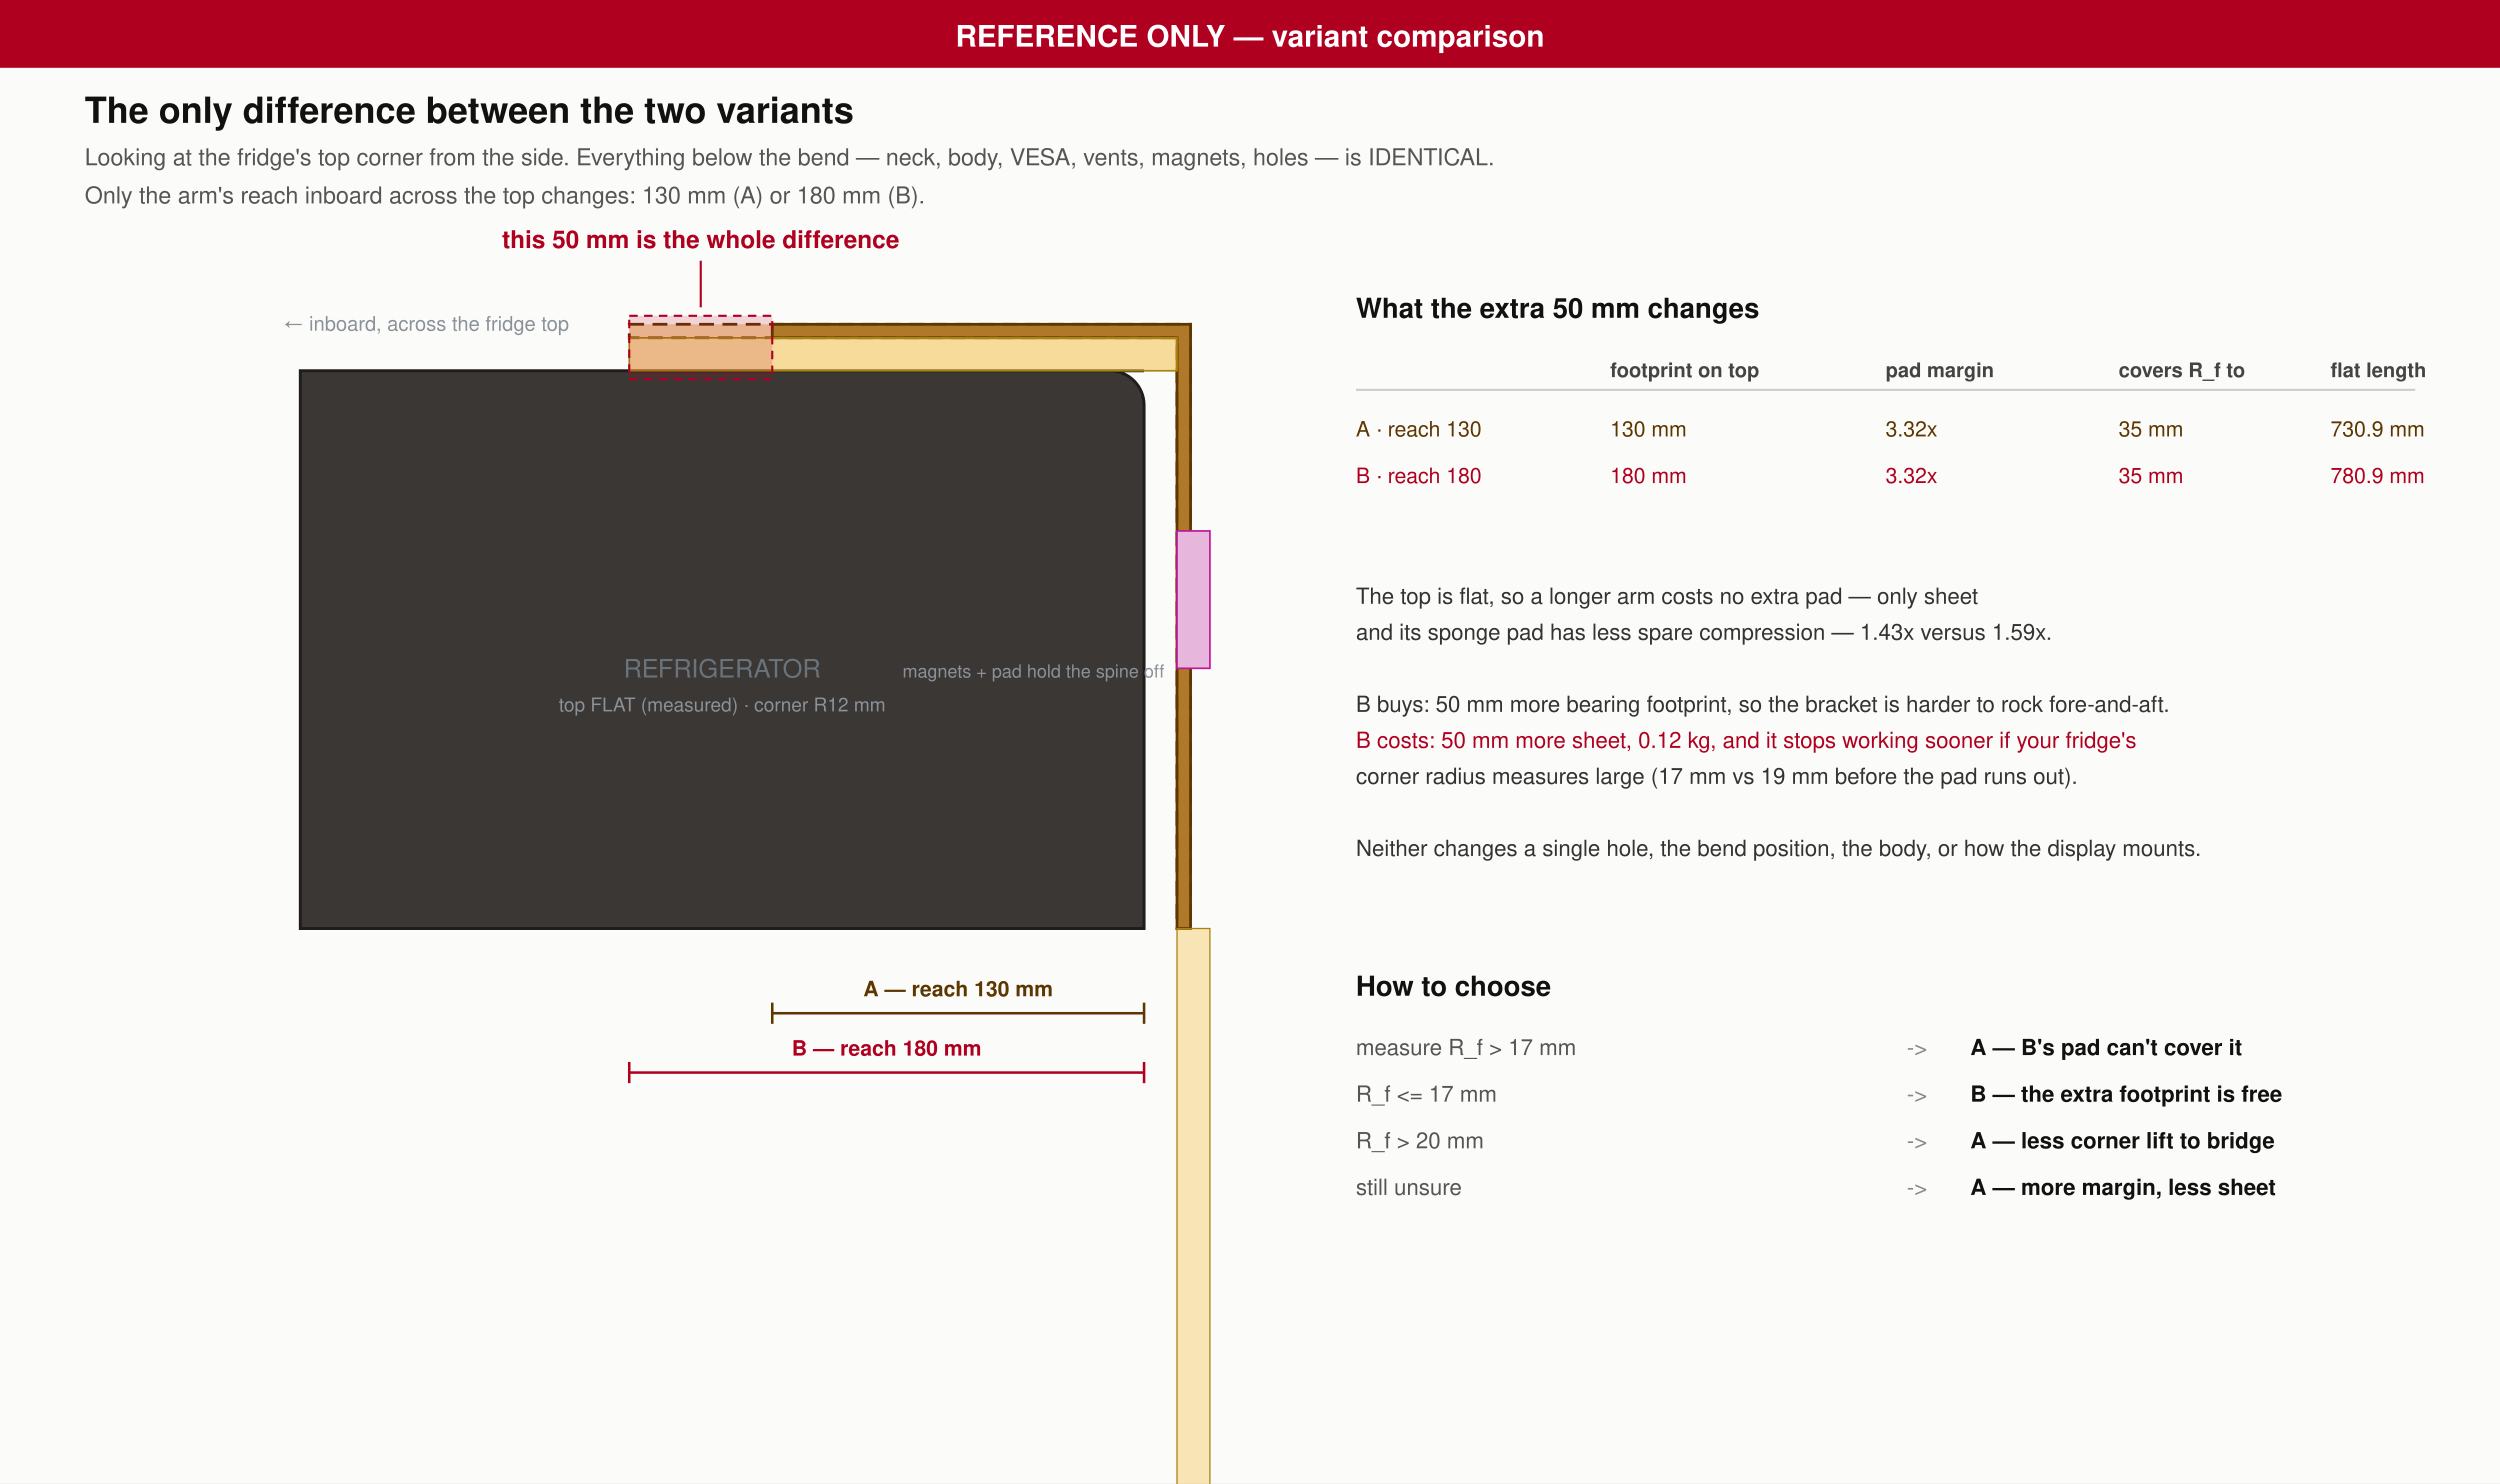
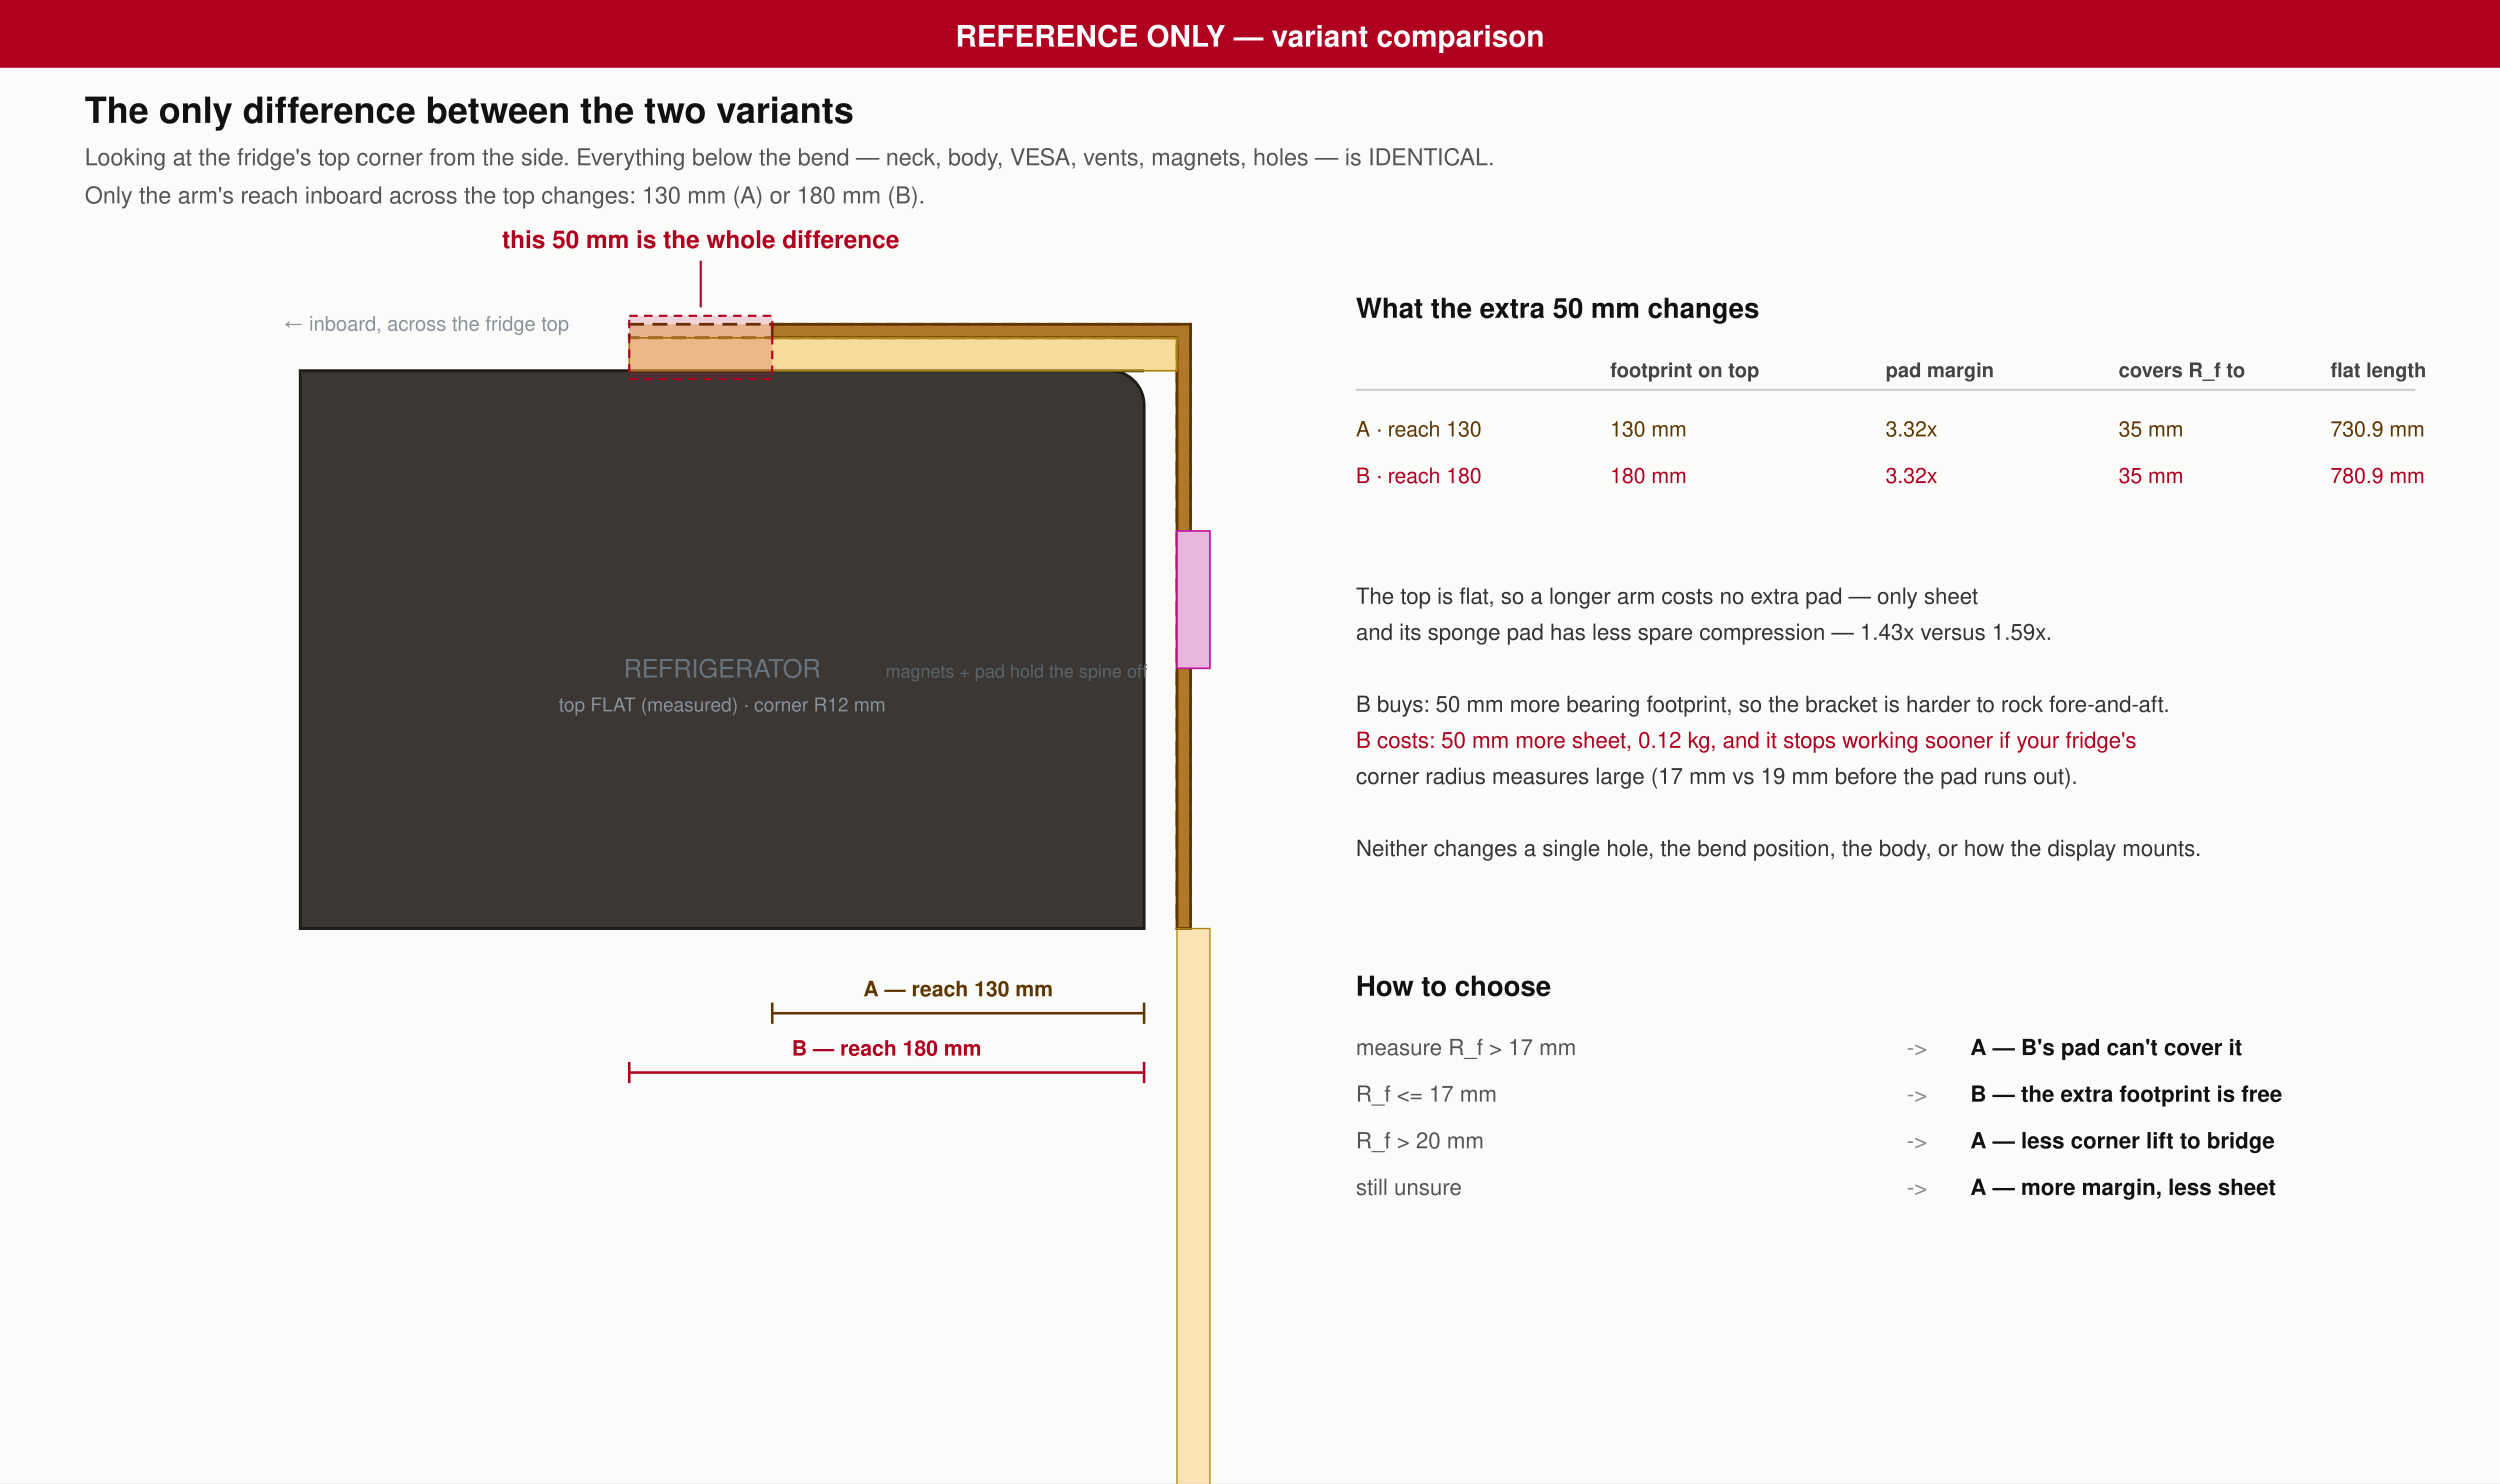
<svg xmlns="http://www.w3.org/2000/svg" width="1180" height="700" viewBox="0 0 1180 700">
  <rect width="1180" height="700" fill="#fbfbf9" />
  <rect x="0" y="0" width="1180" height="32" fill="#b00020" />
  <text x="590.00" y="22.00" font-family="Helvetica,Arial,sans-serif" font-size="14" text-anchor="middle" fill="#fff" font-weight="bold">REFERENCE ONLY — variant comparison</text>
  <text x="40.00" y="58.00" font-family="Helvetica,Arial,sans-serif" font-size="17" text-anchor="start" fill="#111" font-weight="bold">The only difference between the two variants</text>
  <text x="40.00" y="78.00" font-family="Helvetica,Arial,sans-serif" font-size="11" text-anchor="start" fill="#555" font-weight="normal">Looking at the fridge's top corner from the side. Everything below the bend — neck, body, VESA, vents, magnets, holes — is IDENTICAL.</text>
  <text x="40.00" y="96.00" font-family="Helvetica,Arial,sans-serif" font-size="11" text-anchor="start" fill="#555" font-weight="normal">Only the arm's reach inboard across the top changes: 130 mm (A) or 180 mm (B).</text>
  <path d="M 141.75 438.25 L 141.75 175.00 L 540.00,175.00 534.60,175.00 529.20,175.00 523.80,175.00 518.40,175.00 513.00,175.00 507.60,175.00 502.20,175.00 496.80,175.00 491.40,175.00 486.00,175.00 480.60,175.00 475.20,175.00 469.80,175.00 464.40,175.00 459.00,175.00 453.60,175.00 448.20,175.00 442.80,175.00 437.40,175.00 432.00,175.00 426.60,175.00 421.20,175.00 415.80,175.00 410.40,175.00 405.00,175.00 399.60,175.00 394.20,175.00 388.80,175.00 383.40,175.00 378.00,175.00 372.60,175.00 367.20,175.00 361.80,175.00 356.40,175.00 351.00,175.00 345.60,175.00 340.20,175.00 334.80,175.00 329.40,175.00 324.00,175.00 318.60,175.00 313.20,175.00 307.80,175.00 302.40,175.00 297.00,175.00 291.60,175.00 286.20,175.00 280.80,175.00 275.40,175.00 270.00,175.00 264.60,175.00 259.20,175.00 253.80,175.00 248.40,175.00 243.00,175.00 237.60,175.00 232.20,175.00 226.80,175.00 221.40,175.00 216.00,175.00 210.60,175.00 205.20,175.00 199.80,175.00 194.40,175.00 189.00,175.00 183.60,175.00 178.20,175.00 172.80,175.00 167.40,175.00 162.00,175.00 156.60,175.00 151.20,175.00 145.80,175.00 L 523.80 175.00 A 16.20 16.20 0 0 1 540.00 191.20 L 540.00 438.25 Z" fill="#3a3734" stroke="#1f1d1b" stroke-width="1.4" />
  <text x="340.88" y="319.79" font-family="Helvetica,Arial,sans-serif" font-size="12" text-anchor="middle" fill="#6a737b" font-weight="normal">REFRIGERATOR</text>
  <text x="340.88" y="335.79" font-family="Helvetica,Arial,sans-serif" font-size="9" text-anchor="middle" fill="#8a9199" font-weight="normal">top FLAT (measured) · corner R12 mm</text>
  <text x="133.75" y="156.10" font-family="Helvetica,Arial,sans-serif" font-size="9.5" text-anchor="start" fill="#8a9199" font-weight="normal">← inboard, across the fridge top</text>
  <path d="M 297.00 153.06 L 561.95 153.06 L 561.95 438.25 L 555.54 438.25 L 555.54 159.47 L 297.00 159.47 Z" fill="#e8a33d" fill-opacity="0.45" stroke="#5d3600" stroke-width="1.3" stroke-dasharray="7 4" />
  <path d="M 364.50 153.06 L 561.95 153.06 L 561.95 438.25 L 555.54 438.25 L 555.54 159.47 L 364.50 159.47 Z" fill="#9a5b00" fill-opacity="0.75" stroke="#5d3600" stroke-width="1.3" />
  <rect x="297.00" y="159.47" width="258.54" height="15.53" fill="#f2c14e" fill-opacity="0.55" stroke="#a8830f" stroke-width="0.8" />
  <rect x="555.54" y="438.25" width="15.54" height="263.25" fill="#f2c14e" fill-opacity="0.40" stroke="#a8830f" stroke-width="0.6" />
  <rect x="555.54" y="250.61" width="15.54" height="64.83" fill="#e7b6dd" stroke="#c0169a" stroke-width="0.8" />
-   <text x="549.54" y="319.79" font-family="Helvetica,Arial,sans-serif" font-size="8.5" text-anchor="end" fill="#8a9199" font-weight="normal">magnets + pad hold the spine off</text>
+   <text x="541.54" y="319.79" font-family="Helvetica,Arial,sans-serif" font-size="8.5" text-anchor="end" fill="#5c6368" font-weight="normal">magnets + pad hold the spine off</text>
  <rect x="297.00" y="149.06" width="67.50" height="29.94" fill="#b00020" fill-opacity="0.16" stroke="#b00020" stroke-width="1" stroke-dasharray="4 3" />
  <line x1="330.75" y1="145.06" x2="330.75" y2="123.06" stroke="#b00020" stroke-width="1" />
  <text x="330.75" y="117.06" font-family="Helvetica,Arial,sans-serif" font-size="11.5" text-anchor="middle" fill="#b00020" font-weight="bold">this 50 mm is the whole difference</text>
  <line x1="540.00" y1="478.25" x2="364.50" y2="478.25" stroke="#5d3600" stroke-width="1.2" />
  <line x1="540.00" y1="473.25" x2="540.00" y2="483.25" stroke="#5d3600" stroke-width="1.2" />
  <line x1="364.50" y1="473.25" x2="364.50" y2="483.25" stroke="#5d3600" stroke-width="1.2" />
  <text x="452.25" y="470.25" font-family="Helvetica,Arial,sans-serif" font-size="10" text-anchor="middle" fill="#5d3600" font-weight="bold">A — reach 130 mm</text>
  <line x1="540.00" y1="506.25" x2="297.00" y2="506.25" stroke="#b00020" stroke-width="1.2" />
  <line x1="540.00" y1="501.25" x2="540.00" y2="511.25" stroke="#b00020" stroke-width="1.2" />
  <line x1="297.00" y1="501.25" x2="297.00" y2="511.25" stroke="#b00020" stroke-width="1.2" />
  <text x="418.50" y="498.25" font-family="Helvetica,Arial,sans-serif" font-size="10" text-anchor="middle" fill="#b00020" font-weight="bold">B — reach 180 mm</text>
  <text x="640.00" y="150.00" font-family="Helvetica,Arial,sans-serif" font-size="13" text-anchor="start" fill="#111" font-weight="bold">What the extra 50 mm changes</text>
  <text x="640.00" y="178.00" font-family="Helvetica,Arial,sans-serif" font-size="9.5" text-anchor="start" fill="#444" font-weight="bold" />
  <text x="760.00" y="178.00" font-family="Helvetica,Arial,sans-serif" font-size="9.5" text-anchor="start" fill="#444" font-weight="bold">footprint on top</text>
  <text x="890.00" y="178.00" font-family="Helvetica,Arial,sans-serif" font-size="9.5" text-anchor="start" fill="#444" font-weight="bold">pad margin</text>
  <text x="1000.00" y="178.00" font-family="Helvetica,Arial,sans-serif" font-size="9.5" text-anchor="start" fill="#444" font-weight="bold">covers R_f to</text>
  <text x="1100.00" y="178.00" font-family="Helvetica,Arial,sans-serif" font-size="9.5" text-anchor="start" fill="#444" font-weight="bold">flat length</text>
  <line x1="640" y1="184" x2="1140" y2="184" stroke="#ccc" />
  <text x="640.00" y="206.00" font-family="Helvetica,Arial,sans-serif" font-size="10" text-anchor="start" fill="#5d3600" font-weight="normal">A · reach 130</text>
  <text x="760.00" y="206.00" font-family="Helvetica,Arial,sans-serif" font-size="10" text-anchor="start" fill="#5d3600" font-weight="normal">130 mm</text>
  <text x="890.00" y="206.00" font-family="Helvetica,Arial,sans-serif" font-size="10" text-anchor="start" fill="#5d3600" font-weight="normal">3.32x</text>
  <text x="1000.00" y="206.00" font-family="Helvetica,Arial,sans-serif" font-size="10" text-anchor="start" fill="#5d3600" font-weight="normal">35 mm</text>
  <text x="1100.00" y="206.00" font-family="Helvetica,Arial,sans-serif" font-size="10" text-anchor="start" fill="#5d3600" font-weight="normal">730.9 mm</text>
  <text x="640.00" y="228.00" font-family="Helvetica,Arial,sans-serif" font-size="10" text-anchor="start" fill="#b00020" font-weight="normal">B · reach 180</text>
  <text x="760.00" y="228.00" font-family="Helvetica,Arial,sans-serif" font-size="10" text-anchor="start" fill="#b00020" font-weight="normal">180 mm</text>
  <text x="890.00" y="228.00" font-family="Helvetica,Arial,sans-serif" font-size="10" text-anchor="start" fill="#b00020" font-weight="normal">3.32x</text>
  <text x="1000.00" y="228.00" font-family="Helvetica,Arial,sans-serif" font-size="10" text-anchor="start" fill="#b00020" font-weight="normal">35 mm</text>
  <text x="1100.00" y="228.00" font-family="Helvetica,Arial,sans-serif" font-size="10" text-anchor="start" fill="#b00020" font-weight="normal">780.9 mm</text>
  <text x="640.00" y="285.00" font-family="Helvetica,Arial,sans-serif" font-size="10.5" text-anchor="start" fill="#333" font-weight="normal">The top is flat, so a longer arm costs no extra pad — only sheet</text>
  <text x="640.00" y="302.00" font-family="Helvetica,Arial,sans-serif" font-size="10.5" text-anchor="start" fill="#333" font-weight="normal">and its sponge pad has less spare compression — 1.43x versus 1.59x.</text>
  <text x="640.00" y="319.00" font-family="Helvetica,Arial,sans-serif" font-size="10.5" text-anchor="start" fill="#333" font-weight="normal" />
  <text x="640.00" y="336.00" font-family="Helvetica,Arial,sans-serif" font-size="10.5" text-anchor="start" fill="#333" font-weight="normal">B buys: 50 mm more bearing footprint, so the bracket is harder to rock fore-and-aft.</text>
  <text x="640.00" y="353.00" font-family="Helvetica,Arial,sans-serif" font-size="10.5" text-anchor="start" fill="#b00020" font-weight="normal">B costs: 50 mm more sheet, 0.12 kg, and it stops working sooner if your fridge's</text>
  <text x="640.00" y="370.00" font-family="Helvetica,Arial,sans-serif" font-size="10.5" text-anchor="start" fill="#333" font-weight="normal">corner radius measures large (17 mm vs 19 mm before the pad runs out).</text>
  <text x="640.00" y="387.00" font-family="Helvetica,Arial,sans-serif" font-size="10.5" text-anchor="start" fill="#333" font-weight="normal" />
  <text x="640.00" y="404.00" font-family="Helvetica,Arial,sans-serif" font-size="10.5" text-anchor="start" fill="#333" font-weight="normal">Neither changes a single hole, the bend position, the body, or how the display mounts.</text>
  <text x="640.00" y="470.00" font-family="Helvetica,Arial,sans-serif" font-size="13" text-anchor="start" fill="#111" font-weight="bold">How to choose</text>
  <text x="640.00" y="498.00" font-family="Helvetica,Arial,sans-serif" font-size="10.5" text-anchor="start" fill="#555" font-weight="normal">measure R_f &gt; 17 mm</text>
  <text x="900.00" y="498.00" font-family="Helvetica,Arial,sans-serif" font-size="10.5" text-anchor="start" fill="#888" font-weight="normal">-&gt;</text>
  <text x="930.00" y="498.00" font-family="Helvetica,Arial,sans-serif" font-size="10.5" text-anchor="start" fill="#111" font-weight="bold">A — B's pad can't cover it</text>
  <text x="640.00" y="520.00" font-family="Helvetica,Arial,sans-serif" font-size="10.5" text-anchor="start" fill="#555" font-weight="normal">R_f &lt;= 17 mm</text>
  <text x="900.00" y="520.00" font-family="Helvetica,Arial,sans-serif" font-size="10.5" text-anchor="start" fill="#888" font-weight="normal">-&gt;</text>
  <text x="930.00" y="520.00" font-family="Helvetica,Arial,sans-serif" font-size="10.5" text-anchor="start" fill="#111" font-weight="bold">B — the extra footprint is free</text>
  <text x="640.00" y="542.00" font-family="Helvetica,Arial,sans-serif" font-size="10.5" text-anchor="start" fill="#555" font-weight="normal">R_f &gt; 20 mm</text>
  <text x="900.00" y="542.00" font-family="Helvetica,Arial,sans-serif" font-size="10.5" text-anchor="start" fill="#888" font-weight="normal">-&gt;</text>
  <text x="930.00" y="542.00" font-family="Helvetica,Arial,sans-serif" font-size="10.5" text-anchor="start" fill="#111" font-weight="bold">A — less corner lift to bridge</text>
  <text x="640.00" y="564.00" font-family="Helvetica,Arial,sans-serif" font-size="10.5" text-anchor="start" fill="#555" font-weight="normal">still unsure</text>
  <text x="900.00" y="564.00" font-family="Helvetica,Arial,sans-serif" font-size="10.5" text-anchor="start" fill="#888" font-weight="normal">-&gt;</text>
  <text x="930.00" y="564.00" font-family="Helvetica,Arial,sans-serif" font-size="10.5" text-anchor="start" fill="#111" font-weight="bold">A — more margin, less sheet</text>
</svg>
